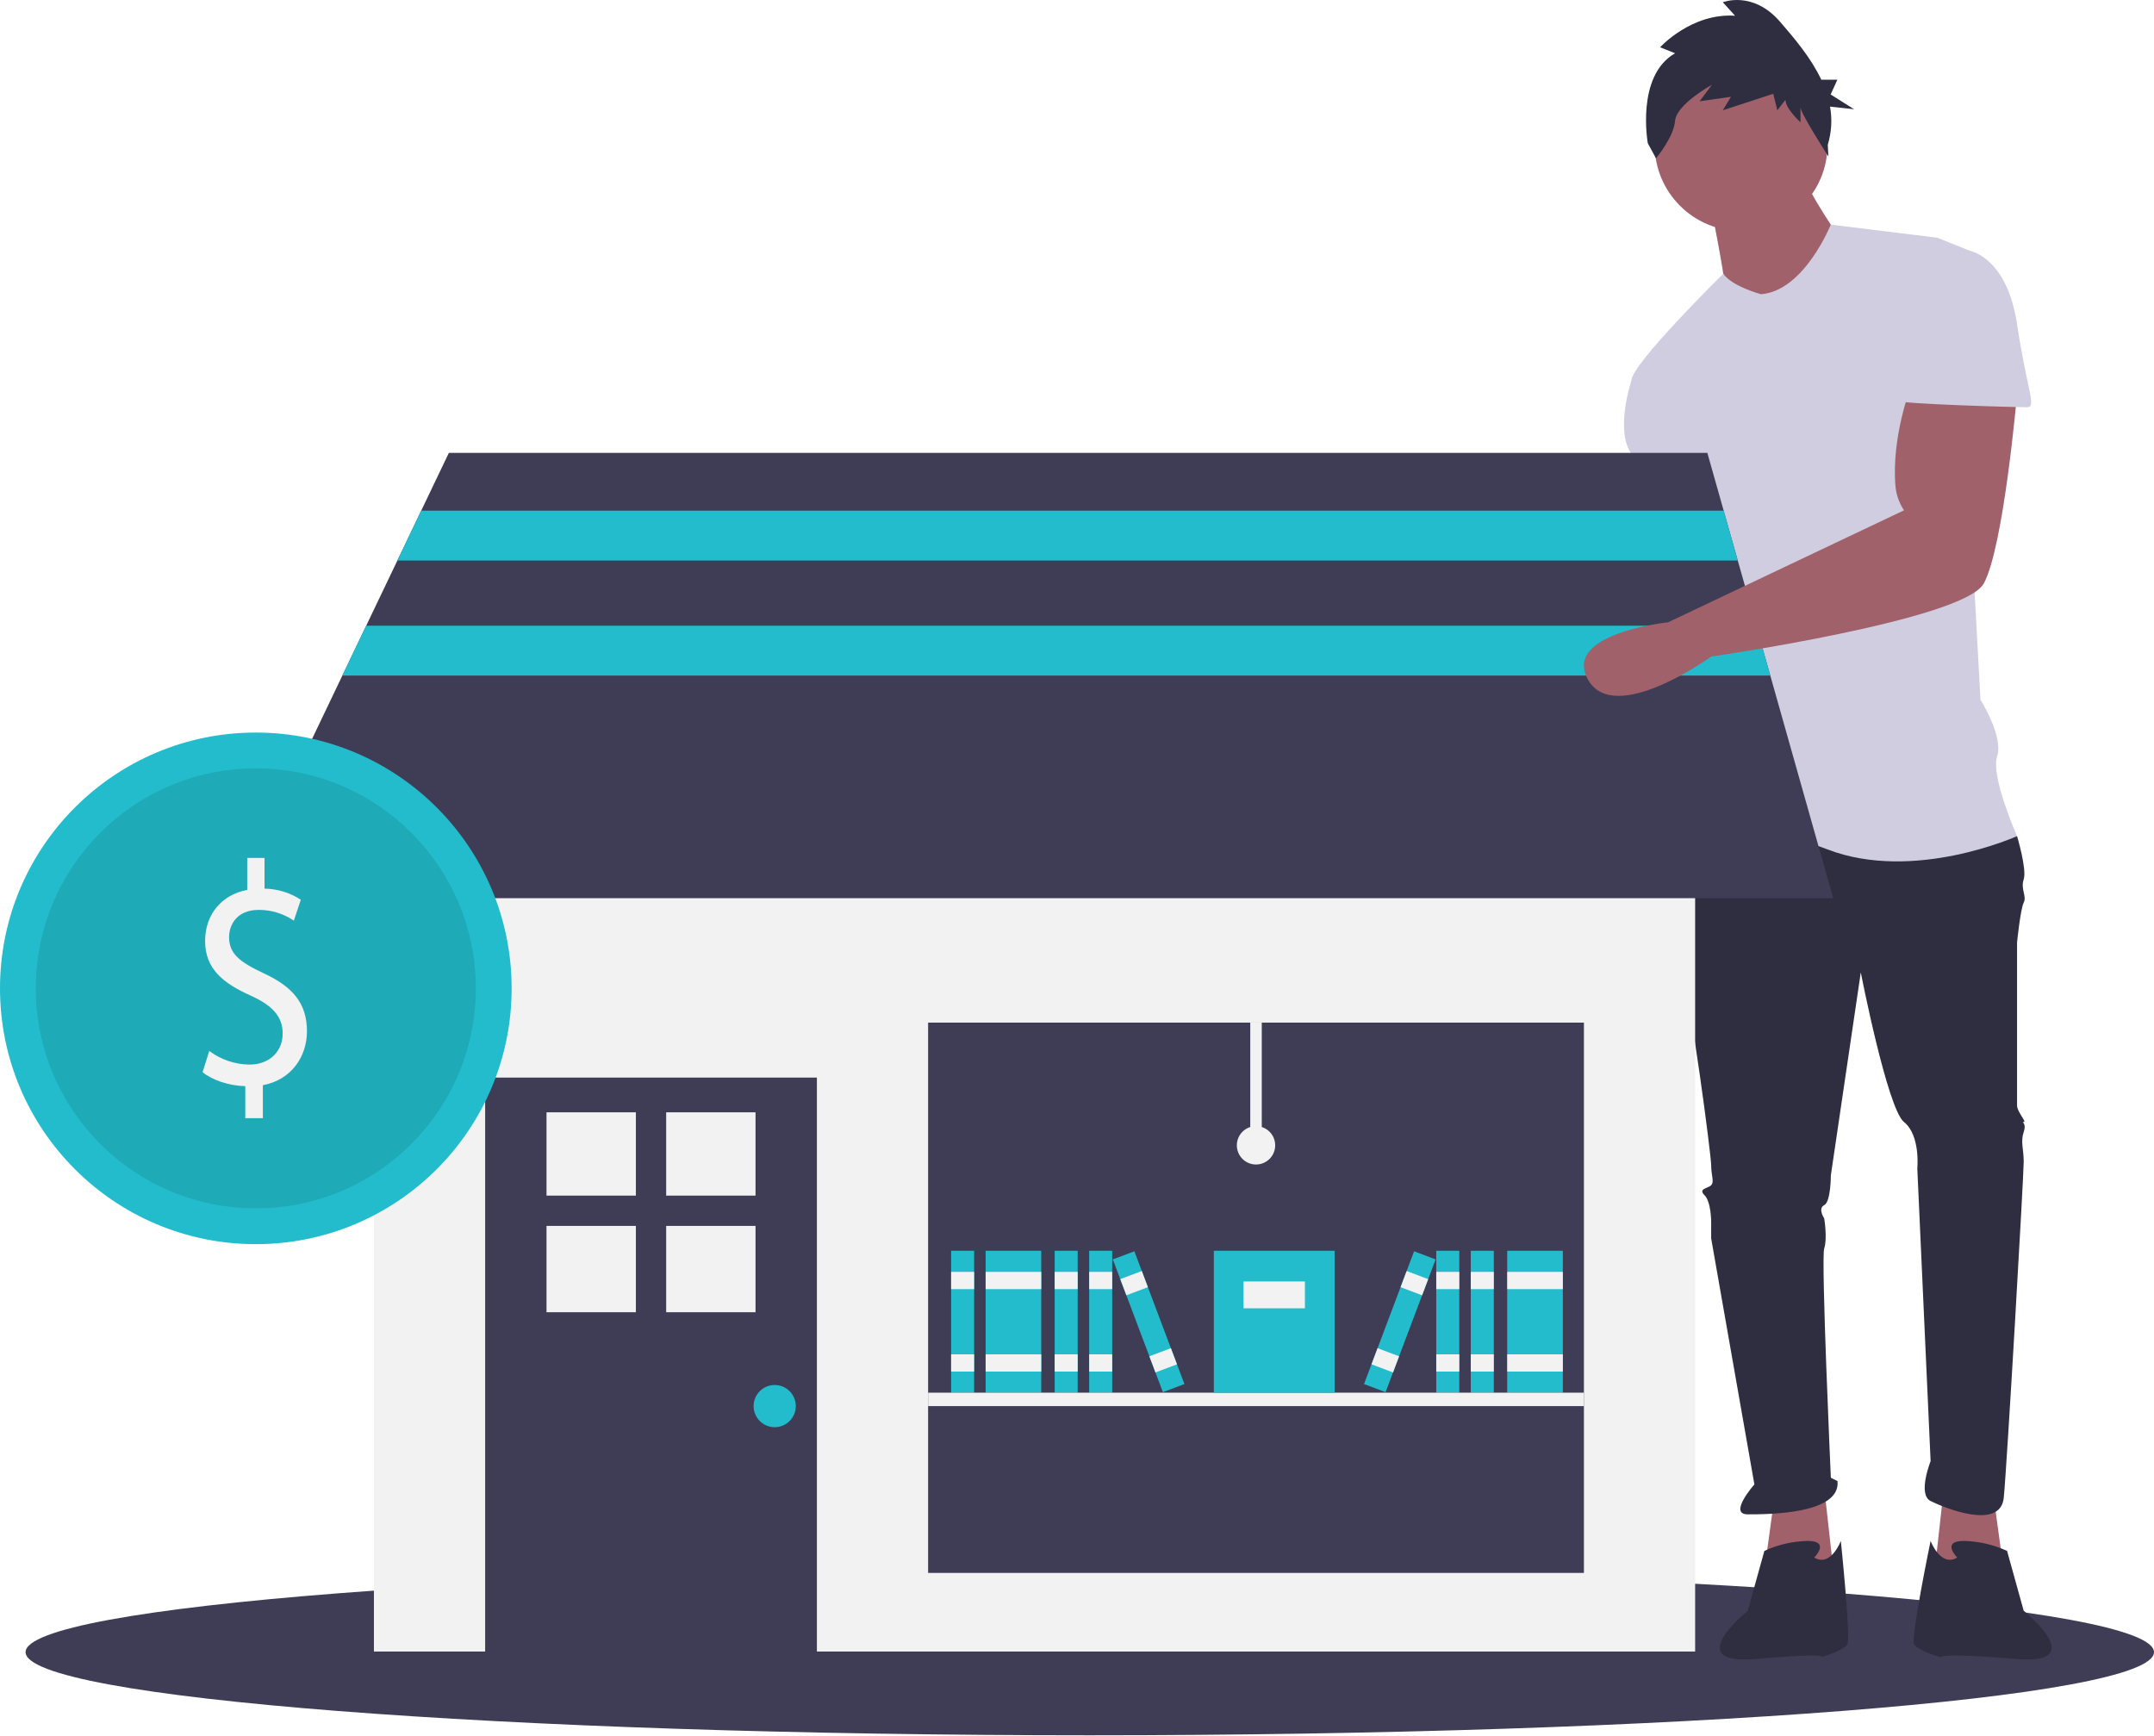
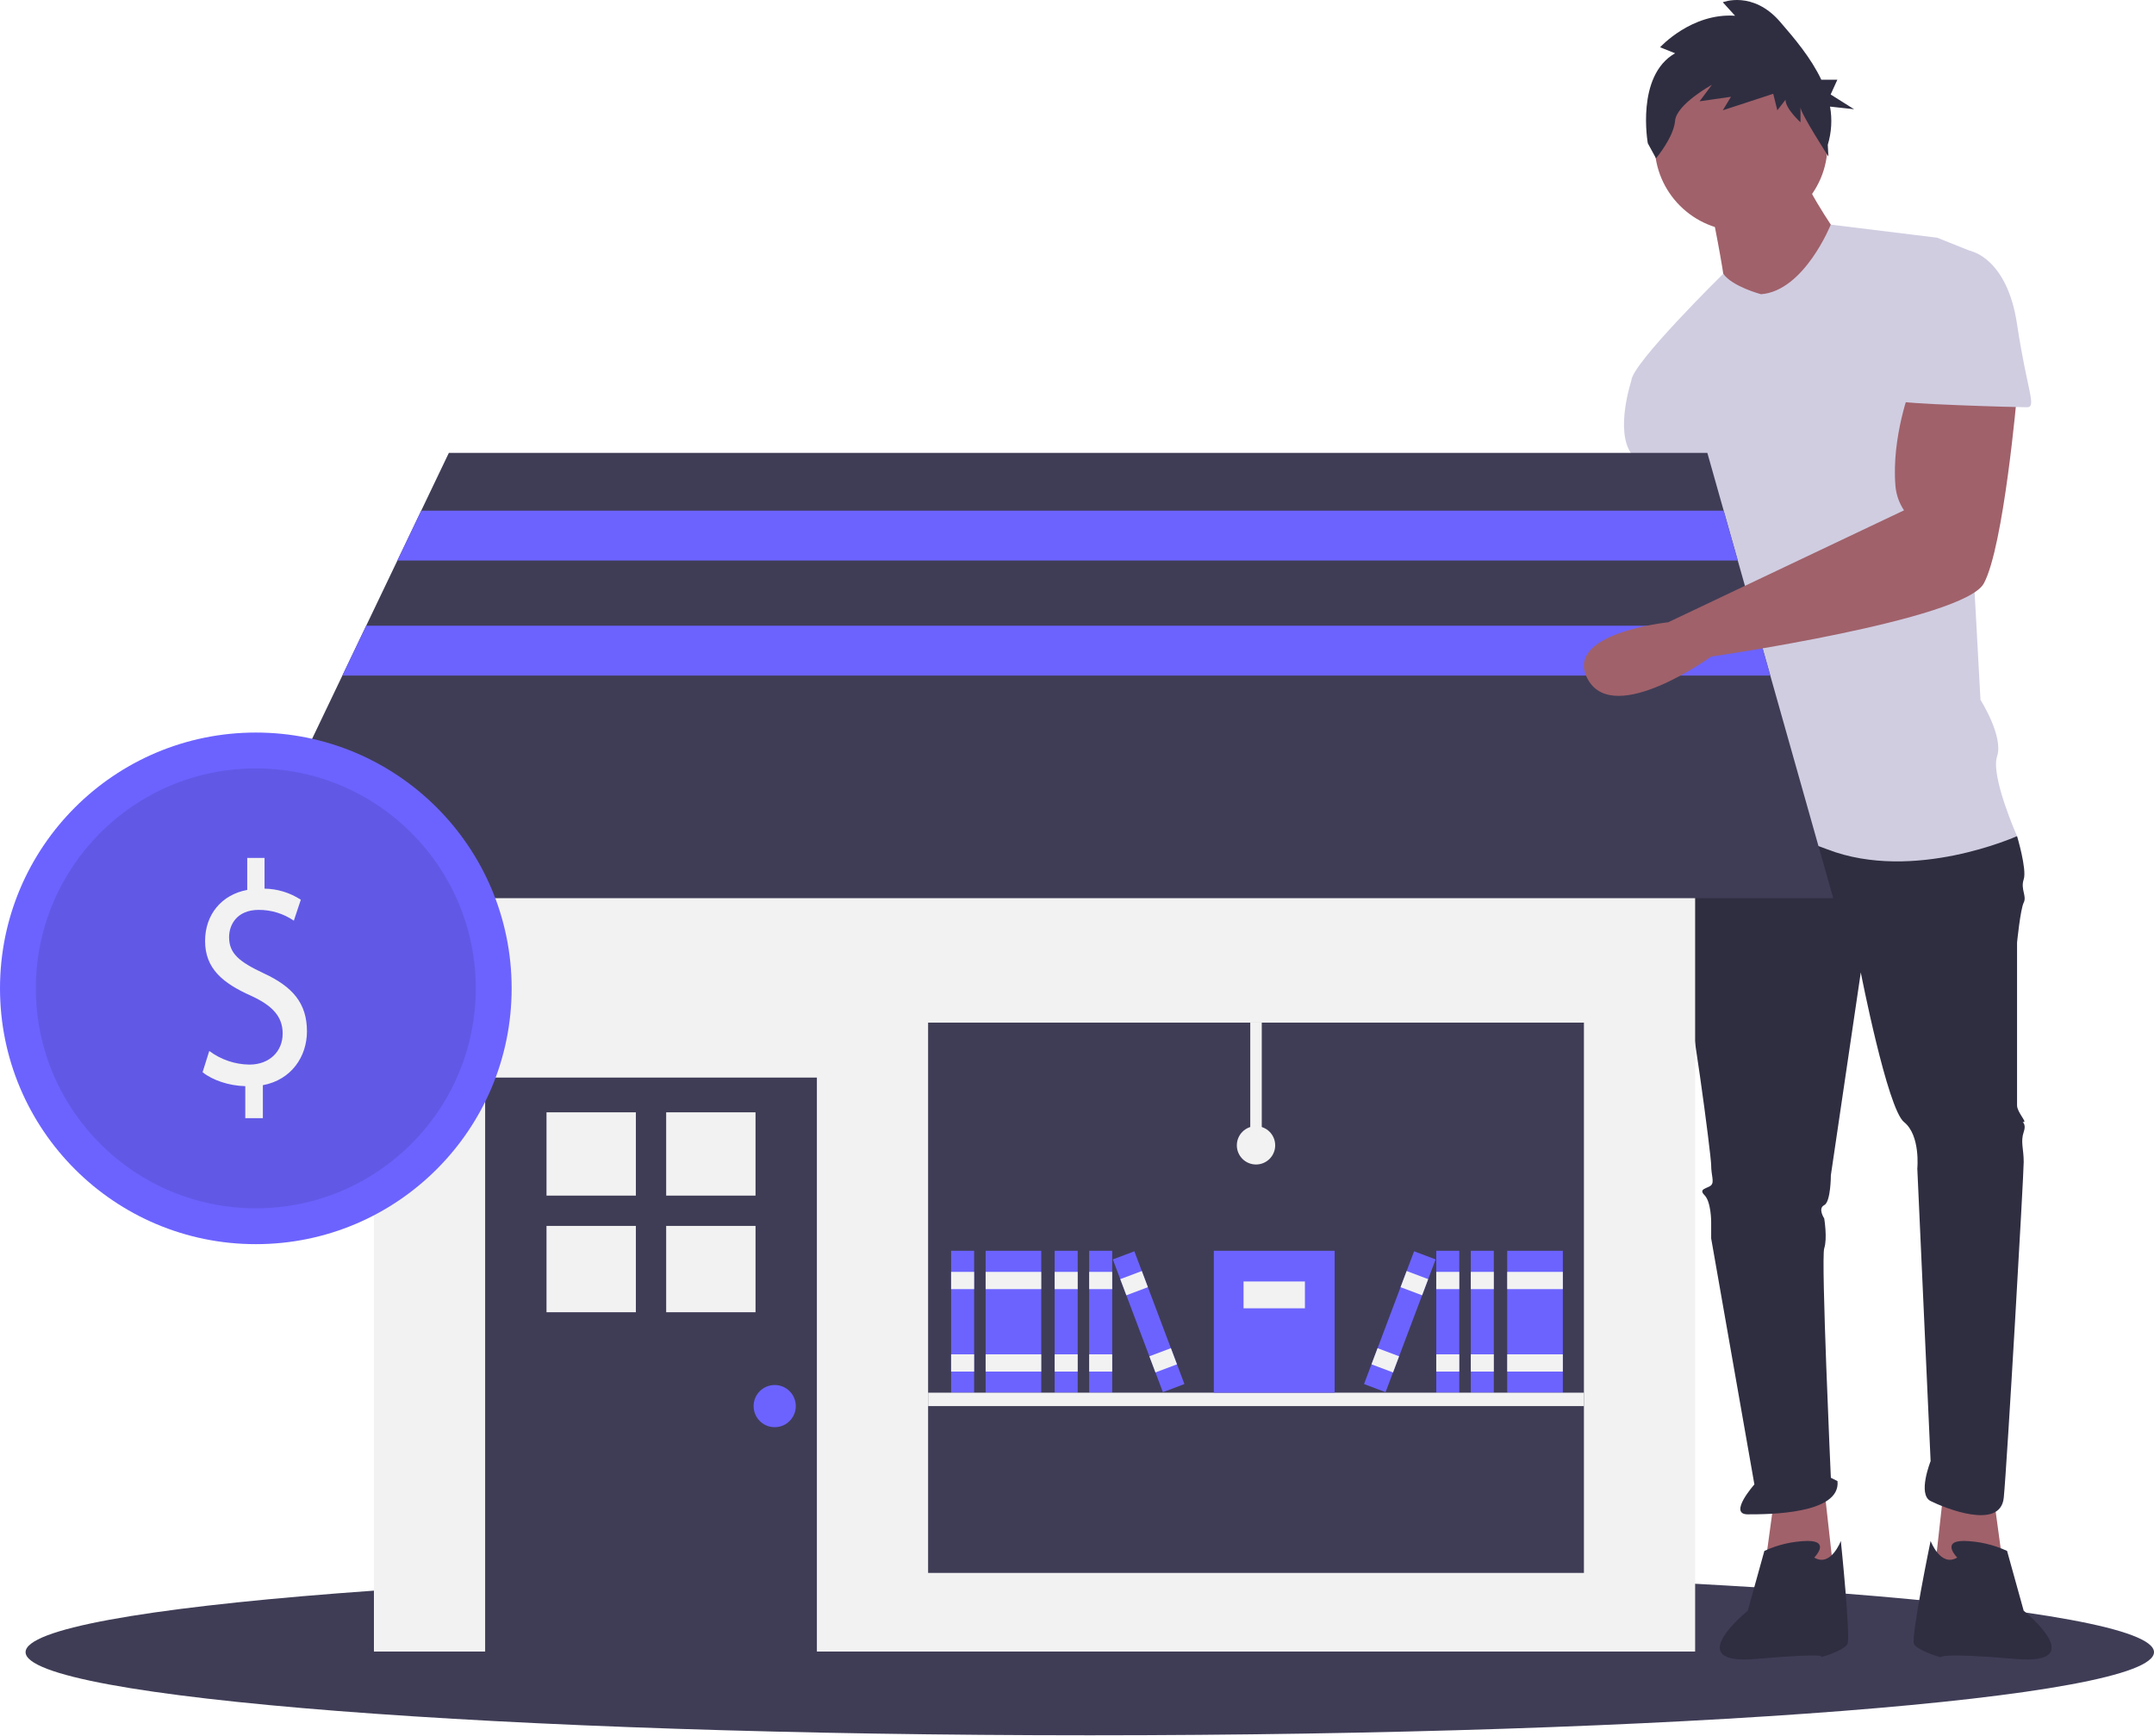
<svg xmlns="http://www.w3.org/2000/svg" id="b582dbfc-ed60-4217-aa06-1e10ec960023" data-name="Layer 1" width="842" height="678.376" viewBox="0 0 842 678.376">
  <ellipse cx="426" cy="645.876" rx="416" ry="32.5" fill="#3f3d56" />
  <polygon points="779.369 585.5 783.268 614.093 755.975 616.692 759.874 581.601 779.369 585.5" fill="#a0616a" />
  <path d="M829.702,303.812s2.599,35.091,2.599,36.391S814.106,431.18,814.106,431.18s-25.993,49.387,0,48.088,18.195-46.788,18.195-46.788l27.293-75.381-11.697-53.286Z" transform="translate(-179 -110.8118)" fill="#a0616a" />
  <polygon points="693.591 585.5 689.692 614.093 716.985 616.692 713.086 581.601 693.591 585.5" fill="#a0616a" />
  <path d="M842.698,428.581l-6.498,9.098s-3.899,38.99,0,51.987,11.697,72.781,11.697,76.68,1.3,6.498,0,7.798-5.199,1.3-2.599,3.899,2.599,10.397,2.599,10.397V594.938l16.896,96.175s-10.397,11.697-2.599,11.697,36.391,0,35.091-12.997l-2.599-1.3s-3.899-85.778-2.599-89.677,0-11.697,0-11.697-2.599-3.899,0-5.199,2.599-11.697,2.599-11.697l11.697-79.28s10.397,53.286,16.896,58.485,5.199,18.195,5.199,18.195l5.199,114.371s-5.199,12.997,0,15.596,27.293,11.697,28.593-1.3,7.798-126.068,7.798-131.266-1.3-7.798,0-11.697-1.3-3.899,0-3.899-2.599-3.899-2.599-6.498V479.268s1.3-12.997,2.599-15.596-1.3-5.199,0-9.098-2.599-16.896-2.599-16.896l-58.485-15.596Z" transform="translate(-179 -110.8118)" fill="#2f2e41" />
  <path d="M888.187,719.706s6.498-6.498-2.599-6.498a42.303,42.303,0,0,0-16.896,3.899l-6.498,23.394S835.55,761.945,865.442,759.346s25.344-.65,25.344-.65,9.098-2.599,10.397-5.199-2.599-40.29-2.599-40.29S894.685,723.605,888.187,719.706Z" transform="translate(-179 -110.8118)" fill="#2f2e41" />
  <path d="M944.072,719.706s-6.498-6.498,2.599-6.498a42.303,42.303,0,0,1,16.896,3.899l6.498,23.394s26.643,21.445-3.249,18.845-29.243-.65-29.243-.65-9.098-2.599-10.397-5.199,6.498-40.29,6.498-40.29S937.574,723.605,944.072,719.706Z" transform="translate(-179 -110.8118)" fill="#2f2e41" />
  <circle cx="680.594" cy="56.536" r="33.791" fill="#a0616a" />
  <path d="M847.897,192.041s5.199,25.993,5.199,29.892,22.094,15.596,22.094,15.596l24.694-31.192s-15.596-22.094-15.596-27.293Z" transform="translate(-179 -110.8118)" fill="#a0616a" />
  <path d="M867.392,225.832s-11.328-3.015-14.761-8.006c0,0-35.926,35.299-35.926,41.797l28.593,50.687s0,18.195,2.599,19.495,0,0,0,5.199-7.798,38.99-5.199,44.189,5.199,1.3,2.599,9.098-9.098,49.387-9.098,49.387,23.394-7.798,57.185,5.199,74.081-5.199,74.081-5.199-10.397-23.394-7.798-31.192-6.498-22.094-6.498-22.094l-6.498-119.569s9.098-53.286,2.599-55.886L936.274,203.738l-41.621-5.115S884.288,224.533,867.392,225.832Z" transform="translate(-179 -110.8118)" fill="#d0cde1" />
  <path d="M829.702,250.526l-12.997,9.098s-6.498,19.495,0,28.593,9.098,22.094,9.098,22.094l25.993-2.599Z" transform="translate(-179 -110.8118)" fill="#d0cde1" />
  <path d="M833.794,131.636l-5.862-2.347s12.256-13.493,29.308-12.32l-4.796-5.28s11.723-4.693,22.38,7.626c5.602,6.476,12.084,14.089,16.125,22.664h6.277l-2.62,5.769,9.17,5.769-9.412-1.036a31.921,31.921,0,0,1-.89,14.94l.252,4.56s-10.91-16.879-10.91-19.226v5.867s-5.862-5.28-5.862-8.8l-3.197,4.107-1.599-6.453-19.716,6.453,3.197-5.28-12.256,1.76,4.796-6.453s-13.854,7.627-14.387,14.08c-.533,6.453-7.46,14.666-7.46,14.666l-3.197-5.867S818.341,140.435,833.794,131.636Z" transform="translate(-179 -110.8118)" fill="#2f2e41" />
  <rect x="146.169" y="282.832" width="516.463" height="362.798" fill="#f2f2f2" />
  <rect x="189.645" y="421.256" width="129.678" height="226.374" fill="#3f3d56" />
  <rect x="213.632" y="434.837" width="34.932" height="32.563" fill="#f2f2f2" />
  <rect x="260.405" y="434.837" width="34.932" height="32.563" fill="#f2f2f2" />
  <rect x="213.632" y="479.241" width="34.932" height="33.748" fill="#f2f2f2" />
  <rect x="260.405" y="479.241" width="34.932" height="33.748" fill="#f2f2f2" />
-   <circle cx="302.832" cy="549.684" r="8.245" fill="#22bccc" />
+   <circle cx="302.832" cy="549.684" r="8.245" fill="#6c63ff" />
  <rect x="362.799" y="399.767" width="256.357" height="215.13" fill="#3f3d56" />
  <polygon points="716.602 351.134 92.199 351.134 133.831 264.092 143.148 244.603 155.337 219.117 164.654 199.628 175.455 177.051 667.407 177.051 673.786 199.628 679.295 219.117 686.499 244.603 692.008 264.092 716.602 351.134" fill="#3f3d56" />
-   <rect x="371.794" y="488.967" width="8.995" height="55.469" fill="#22bccc" />
+   <rect x="371.794" y="488.967" width="8.995" height="55.469" fill="#6c63ff" />
  <rect x="371.794" y="497.213" width="8.995" height="6.746" fill="#f2f2f2" />
  <rect x="371.794" y="529.445" width="8.995" height="6.746" fill="#f2f2f2" />
-   <rect x="385.286" y="488.967" width="21.738" height="55.469" fill="#22bccc" />
+   <rect x="385.286" y="488.967" width="21.738" height="55.469" fill="#6c63ff" />
  <rect x="385.286" y="497.213" width="21.738" height="6.746" fill="#f2f2f2" />
  <rect x="385.286" y="529.445" width="21.738" height="6.746" fill="#f2f2f2" />
-   <rect x="412.271" y="488.967" width="8.995" height="55.469" fill="#22bccc" />
+   <rect x="412.271" y="488.967" width="8.995" height="55.469" fill="#6c63ff" />
  <rect x="412.271" y="497.213" width="8.995" height="6.746" fill="#f2f2f2" />
  <rect x="412.271" y="529.445" width="8.995" height="6.746" fill="#f2f2f2" />
-   <rect x="425.764" y="488.967" width="8.995" height="55.469" fill="#22bccc" />
+   <rect x="425.764" y="488.967" width="8.995" height="55.469" fill="#6c63ff" />
  <rect x="425.764" y="497.213" width="8.995" height="6.746" fill="#f2f2f2" />
  <rect x="425.764" y="529.445" width="8.995" height="6.746" fill="#f2f2f2" />
-   <rect x="623.503" y="599.779" width="8.995" height="55.469" transform="translate(-359.9765 151.0324) rotate(-20.65411)" fill="#22bccc" />
+   <rect x="623.503" y="599.779" width="8.995" height="55.469" transform="translate(-359.9765 151.0324) rotate(-20.65411)" fill="#6c63ff" />
  <rect x="617.819" y="609.06" width="8.995" height="6.746" transform="translate(-355.0227 148.058) rotate(-20.65411)" fill="#f2f2f2" />
  <rect x="629.188" y="639.221" width="8.995" height="6.746" transform="translate(-364.9303 154.0067) rotate(-20.65411)" fill="#f2f2f2" />
-   <rect x="589.173" y="488.967" width="21.738" height="55.469" fill="#22bccc" />
+   <rect x="589.173" y="488.967" width="21.738" height="55.469" fill="#6c63ff" />
  <rect x="589.173" y="497.213" width="21.738" height="6.746" fill="#f2f2f2" />
  <rect x="589.173" y="529.445" width="21.738" height="6.746" fill="#f2f2f2" />
-   <rect x="574.931" y="488.967" width="8.995" height="55.469" fill="#22bccc" />
+   <rect x="574.931" y="488.967" width="8.995" height="55.469" fill="#6c63ff" />
  <rect x="574.931" y="497.213" width="8.995" height="6.746" fill="#f2f2f2" />
  <rect x="574.931" y="529.445" width="8.995" height="6.746" fill="#f2f2f2" />
-   <rect x="561.438" y="488.967" width="8.995" height="55.469" fill="#22bccc" />
+   <rect x="561.438" y="488.967" width="8.995" height="55.469" fill="#6c63ff" />
  <rect x="561.438" y="497.213" width="8.995" height="6.746" fill="#f2f2f2" />
  <rect x="561.438" y="529.445" width="8.995" height="6.746" fill="#f2f2f2" />
-   <rect x="698.462" y="623.016" width="55.469" height="8.995" transform="translate(-296.1332 974.883) rotate(-69.34589)" fill="#22bccc" />
+   <rect x="698.462" y="623.016" width="55.469" height="8.995" transform="translate(-296.1332 974.883) rotate(-69.34589)" fill="#6c63ff" />
  <rect x="728.508" y="607.936" width="6.746" height="8.995" transform="translate(-278.3428 970.4412) rotate(-69.34589)" fill="#f2f2f2" />
  <rect x="717.138" y="638.096" width="6.746" height="8.995" transform="translate(-313.9237 979.3249) rotate(-69.34589)" fill="#f2f2f2" />
  <rect x="362.799" y="544.437" width="256.357" height="5.247" fill="#f2f2f2" />
-   <rect x="474.487" y="488.967" width="47.224" height="55.469" fill="#22bccc" />
+   <rect x="474.487" y="488.967" width="47.224" height="55.469" fill="#6c63ff" />
  <rect x="486.105" y="500.961" width="23.987" height="10.494" fill="#f2f2f2" />
  <rect x="488.729" y="399.767" width="4.497" height="47.973" fill="#f2f2f2" />
  <circle cx="490.977" cy="447.74" r="7.496" fill="#f2f2f2" />
-   <polygon points="679.295 219.117 155.337 219.117 164.654 199.628 673.786 199.628 679.295 219.117" fill="#22bccc" />
-   <polygon points="692.008 264.092 133.831 264.092 143.148 244.603 686.499 244.603 692.008 264.092" fill="#22bccc" />
+   <polygon points="679.295 219.117 155.337 219.117 164.654 199.628 673.786 199.628 679.295 219.117" fill="#6c63ff" />
+   <polygon points="692.008 264.092 133.831 264.092 143.148 244.603 686.499 244.603 692.008 264.092" fill="#6c63ff" />
  <path d="M925.877,262.223s-7.526,19.353-5.954,38.501a20.293,20.293,0,0,0,3.355,9.587h0L831.073,354.085s-41.662,4.313-31.264,22.509,48.088-9.098,48.088-9.098,98.775-14.296,106.573-28.593,12.997-74.081,12.997-74.081Z" transform="translate(-179 -110.8118)" fill="#a0616a" />
  <path d="M929.776,208.937h19.495s14.296,2.599,18.195,28.593,7.798,32.492,3.899,32.492-50.687-1.3-50.687-2.599S929.776,208.937,929.776,208.937Z" transform="translate(-179 -110.8118)" fill="#d0cde1" />
-   <circle cx="100" cy="386.376" r="100" fill="#22bccc" />
+   <circle cx="100" cy="386.376" r="100" fill="#6c63ff" />
  <circle cx="100" cy="386.376" r="86" opacity="0.1" />
  <path d="M274.879,547.936V535.419c-6.327-.123-12.873-2.355-16.691-5.453l2.618-8.303a26.681,26.681,0,0,0,15.709,5.329c7.746,0,12.982-5.081,12.982-12.145,0-6.816-4.255-11.03-12.328-14.748-11.128-4.957-18-10.658-18-21.44,0-10.287,6.437-18.094,16.473-19.953V446.188h6.764v12.021A26.543,26.543,0,0,1,296.589,462.547l-2.728,8.18a24.107,24.107,0,0,0-13.746-4.214c-8.4,0-11.564,5.701-11.564,10.658,0,6.444,4.036,9.666,13.528,14.128,11.236,5.205,16.909,11.649,16.909,22.679,0,9.79-6,18.962-17.237,21.068v12.89Z" transform="translate(-179 -110.8118)" fill="#f2f2f2" />
</svg>
